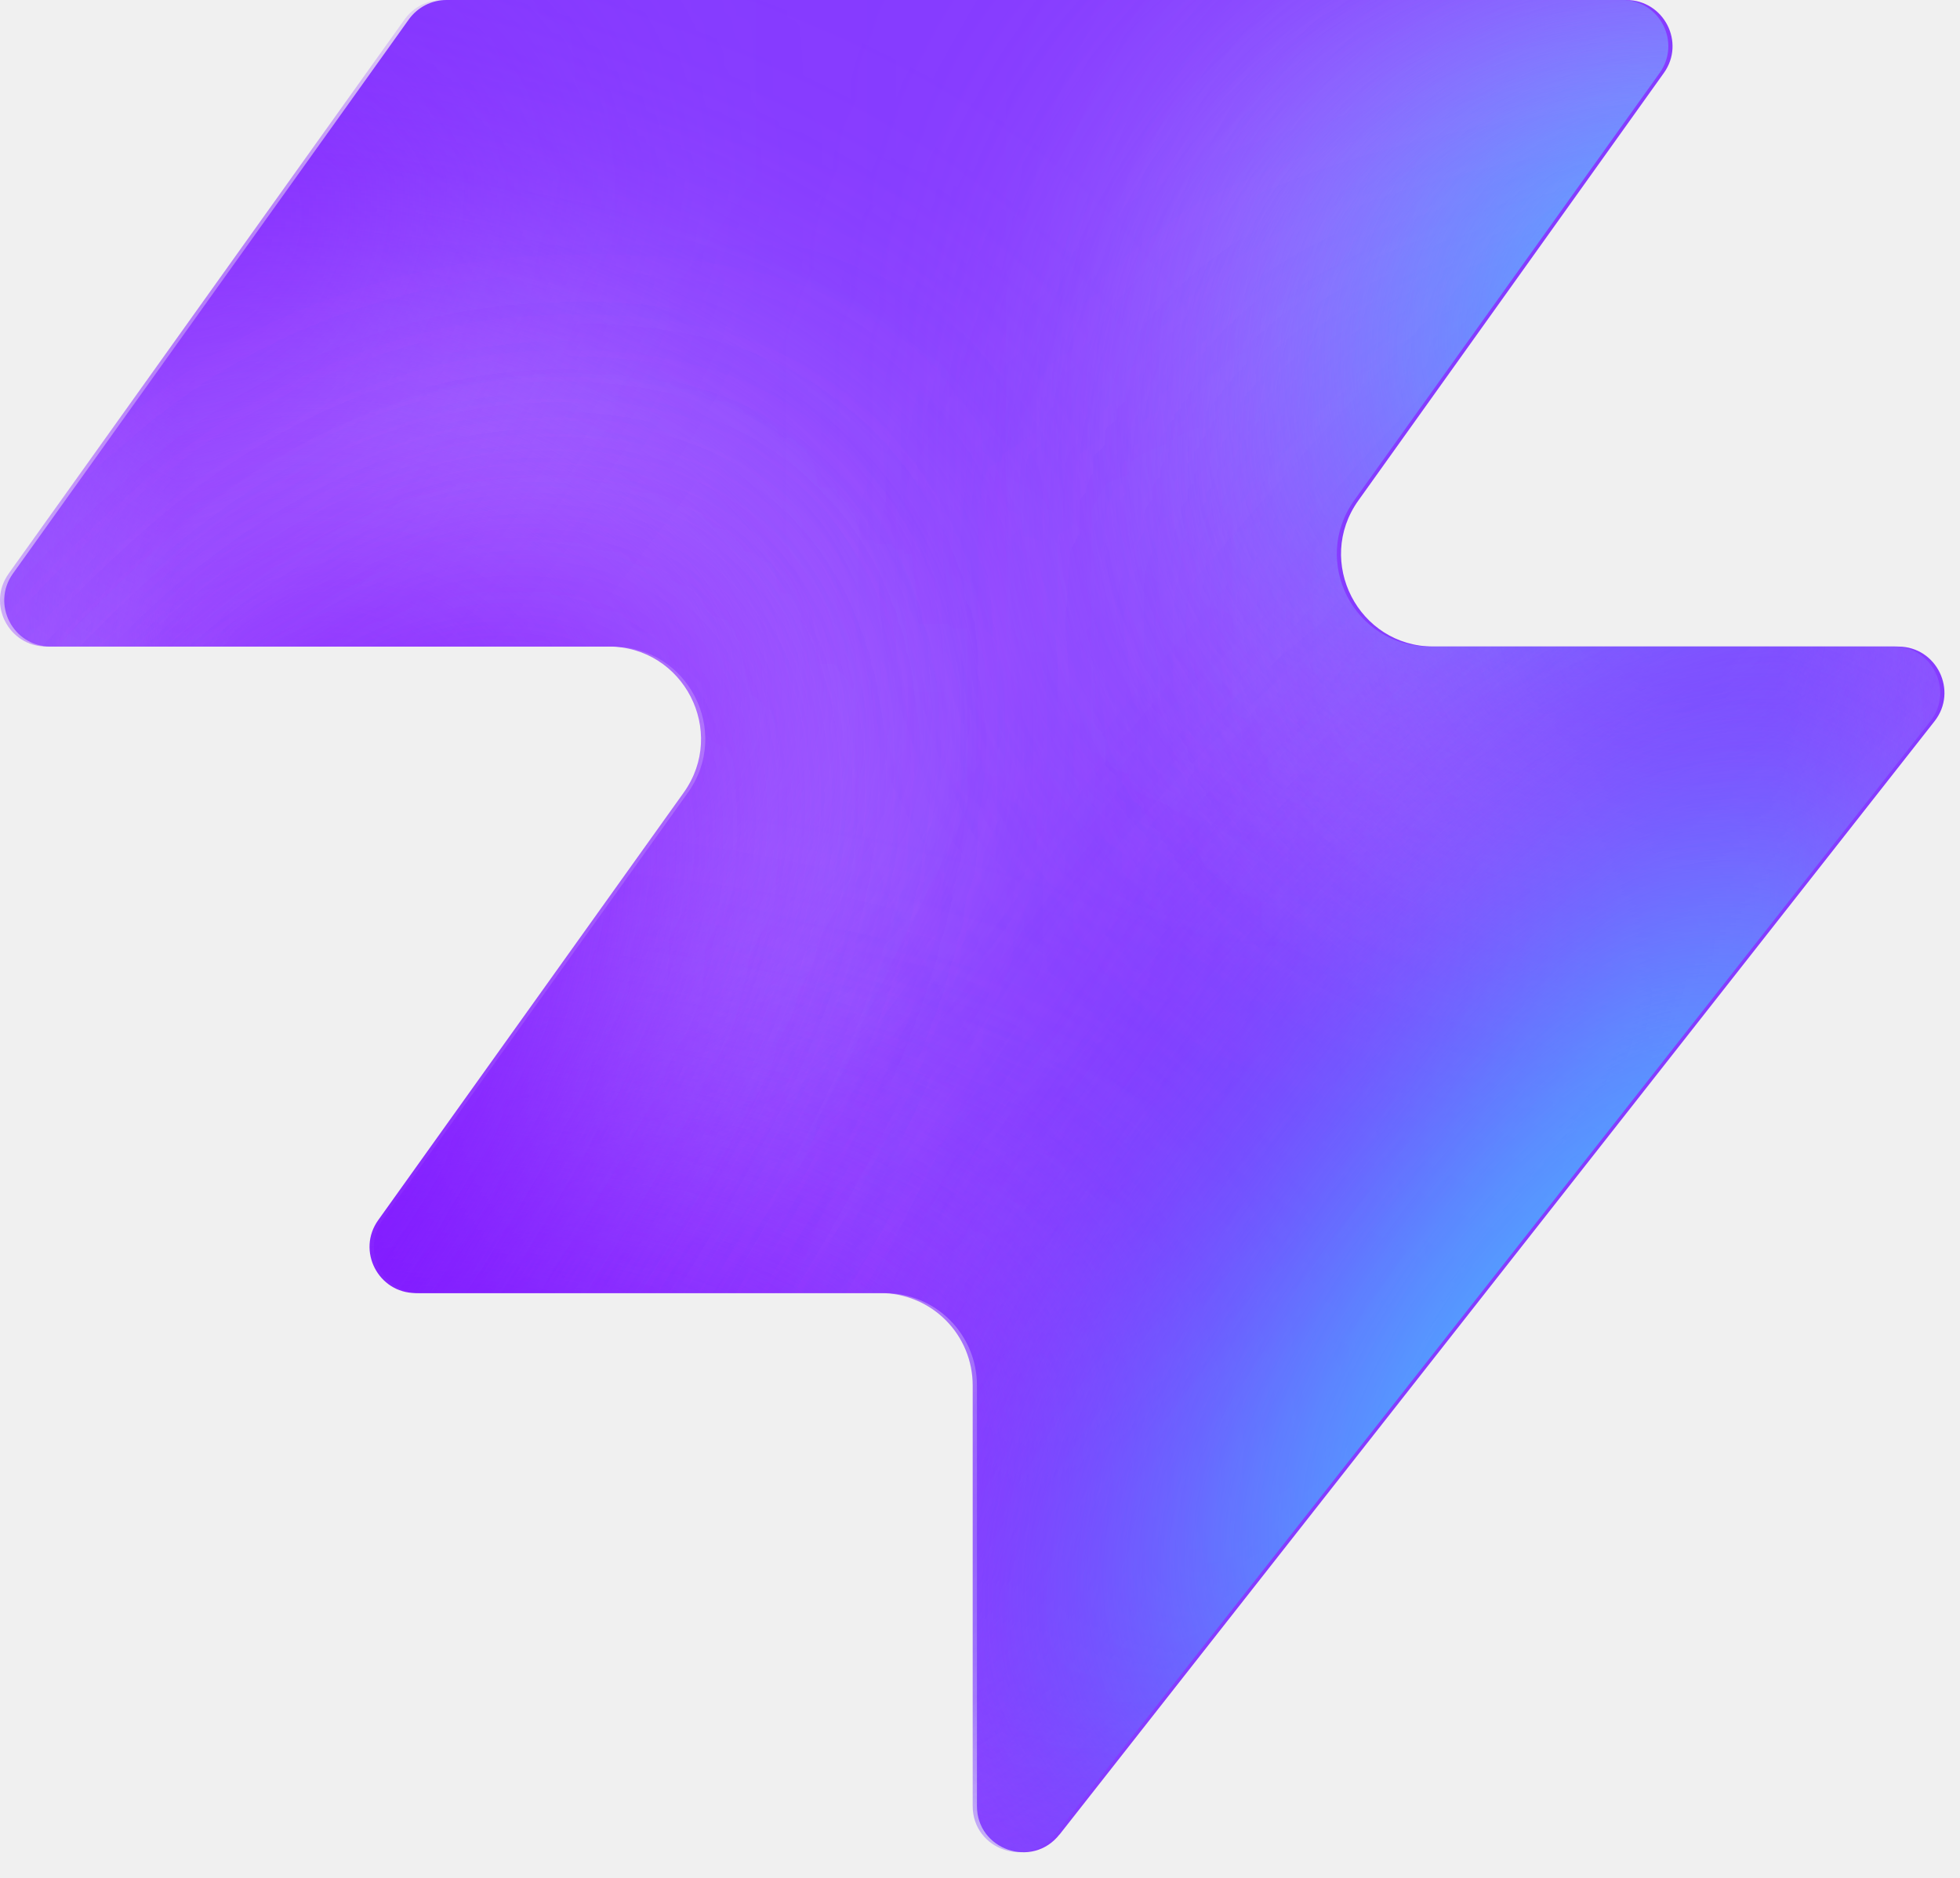
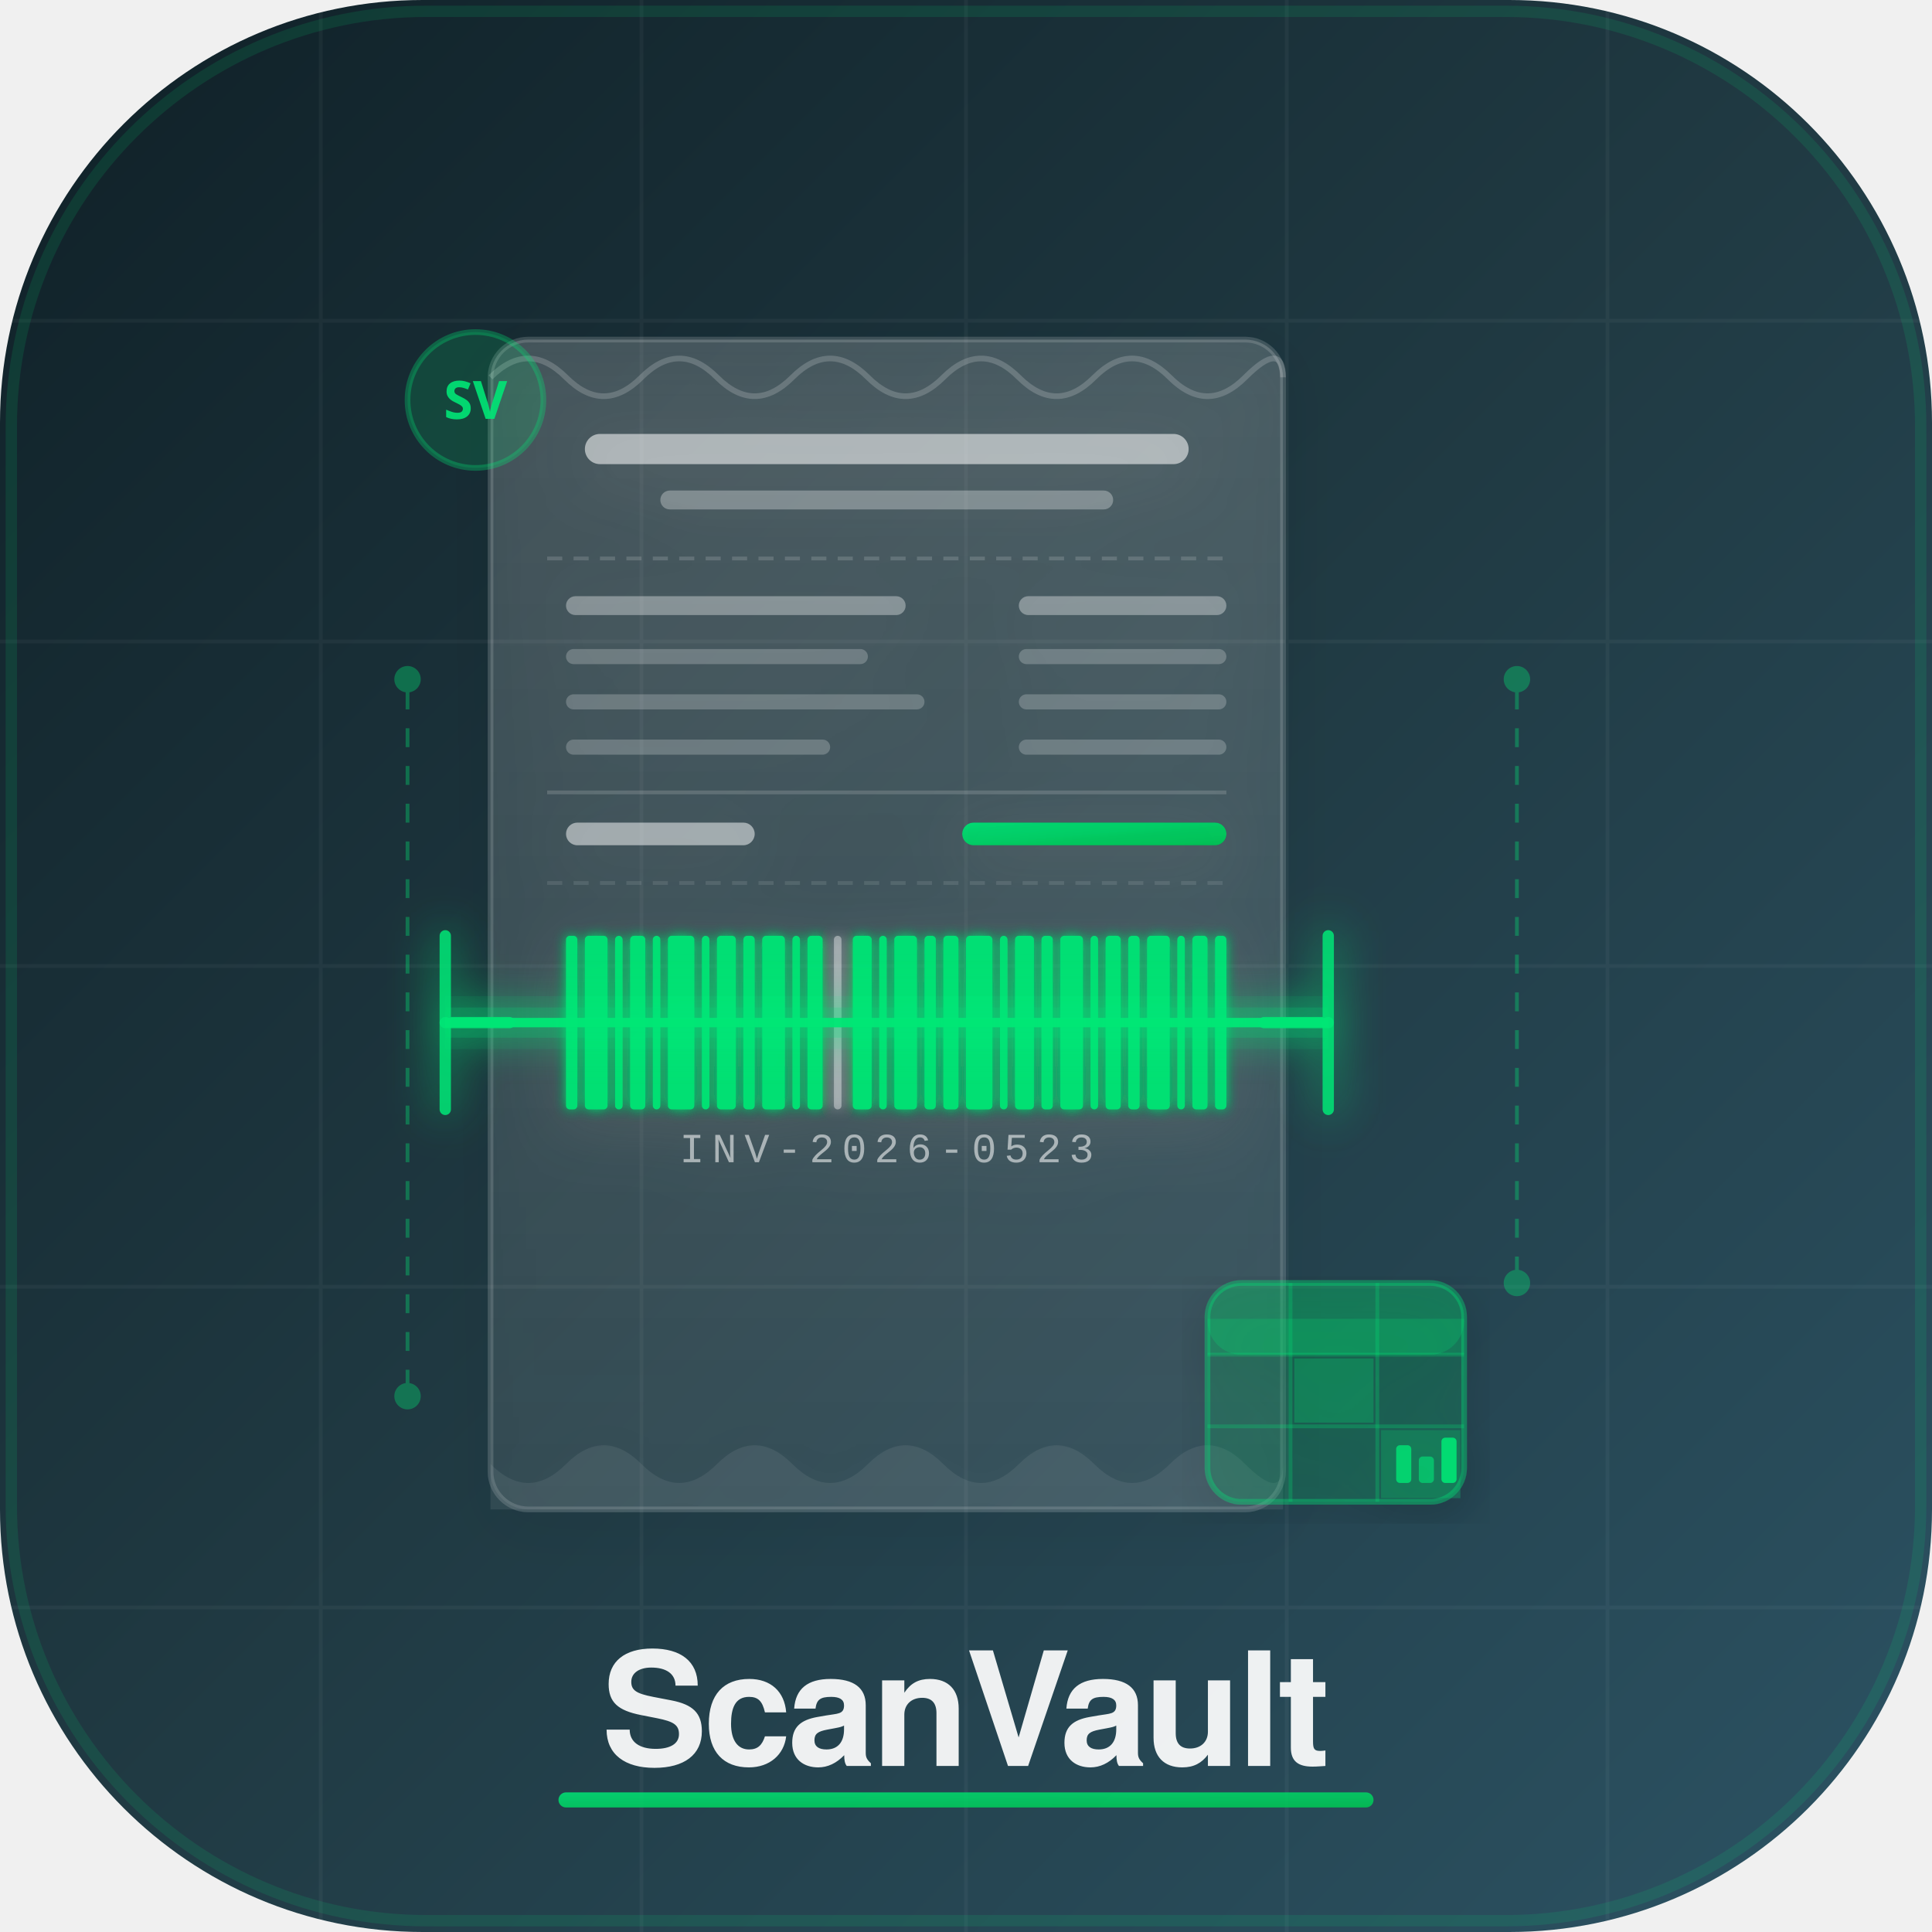
- <svg xmlns="http://www.w3.org/2000/svg" width="48" height="46" fill="none" viewBox="0 0 48 46">
-   <path fill="#863bff" d="M25.946 44.938c-.664.845-2.021.375-2.021-.698V33.937a2.26 2.26 0 0 0-2.262-2.262H10.287c-.92 0-1.456-1.04-.92-1.788l7.48-10.471c1.07-1.497 0-3.578-1.842-3.578H1.237c-.92 0-1.456-1.04-.92-1.788L10.013.474c.214-.297.556-.474.92-.474h28.894c.92 0 1.456 1.04.92 1.788l-7.48 10.471c-1.07 1.498 0 3.579 1.842 3.579h11.377c.943 0 1.473 1.088.89 1.83L25.947 44.94z" style="fill:#863bff;fill:color(display-p3 .525 .23 1);fill-opacity:1" />
-   <mask id="a" width="48" height="46" x="0" y="0" maskUnits="userSpaceOnUse" style="mask-type:alpha">
-     <path fill="#000" d="M25.842 44.938c-.664.844-2.021.375-2.021-.698V33.937a2.26 2.26 0 0 0-2.262-2.262H10.183c-.92 0-1.456-1.04-.92-1.788l7.48-10.471c1.07-1.498 0-3.579-1.842-3.579H1.133c-.92 0-1.456-1.04-.92-1.787L9.91.473c.214-.297.556-.474.92-.474h28.894c.92 0 1.456 1.04.92 1.788l-7.48 10.471c-1.07 1.498 0 3.578 1.842 3.578h11.377c.943 0 1.473 1.088.89 1.832L25.843 44.94z" style="fill:#000;fill-opacity:1" />
-   </mask>
-   <g mask="url(#a)">
-     <g filter="url(#b)">
-       <ellipse cx="5.508" cy="14.704" fill="#ede6ff" rx="5.508" ry="14.704" style="fill:#ede6ff;fill:color(display-p3 .927 .903 1);fill-opacity:1" transform="matrix(.00324 1 1 -.00324 -4.47 31.516)" />
+ <svg xmlns="http://www.w3.org/2000/svg" viewBox="0 0 512 512">
+   <defs>
+     <linearGradient id="bg" x1="0%" y1="0%" x2="100%" y2="100%">
+       <stop offset="0%" stop-color="#0f2027" />
+       <stop offset="50%" stop-color="#203a43" />
+       <stop offset="100%" stop-color="#2c5364" />
+     </linearGradient>
+     <linearGradient id="accentGreen" x1="0%" y1="0%" x2="100%" y2="100%">
+       <stop offset="0%" stop-color="#00e676" />
+       <stop offset="100%" stop-color="#00c853" />
+     </linearGradient>
+     <linearGradient id="beam" x1="0%" y1="0%" x2="0%" y2="100%">
+       <stop offset="0%" stop-color="#00e676" stop-opacity="0" />
+       <stop offset="50%" stop-color="#00e676" stop-opacity="0.85" />
+       <stop offset="100%" stop-color="#00e676" stop-opacity="0" />
+     </linearGradient>
+     <linearGradient id="receipt" x1="0%" y1="0%" x2="0%" y2="100%">
+       <stop offset="0%" stop-color="#ffffff" stop-opacity="0.18" />
+       <stop offset="100%" stop-color="#ffffff" stop-opacity="0.07" />
+     </linearGradient>
+     <filter id="glow" x="-30%" y="-30%" width="160%" height="160%">
+       <feGaussianBlur stdDeviation="6" result="blur" />
+       <feMerge>
+         <feMergeNode in="blur" />
+         <feMergeNode in="SourceGraphic" />
+       </feMerge>
+     </filter>
+     <filter id="shadow" x="-10%" y="-10%" width="120%" height="120%">
+       <feDropShadow dx="0" dy="4" stdDeviation="8" flood-color="#000" flood-opacity="0.4" />
+     </filter>
+     <filter id="lineGlow">
+       <feGaussianBlur stdDeviation="1.5" result="b" />
+       <feMerge>
+         <feMergeNode in="b" />
+         <feMergeNode in="SourceGraphic" />
+       </feMerge>
+     </filter>
+     <clipPath id="roundClip">
+       <rect width="512" height="512" rx="112" ry="112" />
+     </clipPath>
+   </defs>
+   <rect width="512" height="512" rx="112" ry="112" fill="url(#bg)" />
+   <g opacity="0.04" clip-path="url(#roundClip)">
+     <line x1="0" y1="85" x2="512" y2="85" stroke="white" stroke-width="1" />
+     <line x1="0" y1="170" x2="512" y2="170" stroke="white" stroke-width="1" />
+     <line x1="0" y1="256" x2="512" y2="256" stroke="white" stroke-width="1" />
+     <line x1="0" y1="341" x2="512" y2="341" stroke="white" stroke-width="1" />
+     <line x1="0" y1="426" x2="512" y2="426" stroke="white" stroke-width="1" />
+     <line x1="85" y1="0" x2="85" y2="512" stroke="white" stroke-width="1" />
+     <line x1="170" y1="0" x2="170" y2="512" stroke="white" stroke-width="1" />
+     <line x1="256" y1="0" x2="256" y2="512" stroke="white" stroke-width="1" />
+     <line x1="341" y1="0" x2="341" y2="512" stroke="white" stroke-width="1" />
+     <line x1="426" y1="0" x2="426" y2="512" stroke="white" stroke-width="1" />
+   </g>
+   <g filter="url(#shadow)">
+     <rect x="130" y="90" width="210" height="310" rx="10" ry="10" fill="url(#receipt)" stroke="rgba(255,255,255,0.15)" stroke-width="1.5" />
+     <path d="M130,100 Q140,90 150,100 Q160,110 170,100 Q180,90 190,100 Q200,110 210,100 Q220,90 230,100 Q240,110 250,100 Q260,90 270,100 Q280,110 290,100 Q300,90 310,100 Q320,110 330,100 Q340,90 340,100" fill="none" stroke="rgba(255,255,255,0.18)" stroke-width="1.5" />
+     <rect x="155" y="115" width="160" height="8" rx="4" fill="rgba(255,255,255,0.55)" />
+     <rect x="175" y="130" width="120" height="5" rx="2.5" fill="rgba(255,255,255,0.3)" />
+     <line x1="145" y1="148" x2="325" y2="148" stroke="rgba(255,255,255,0.15)" stroke-width="1" stroke-dasharray="4,3" />
+     <rect x="150" y="158" width="90" height="5" rx="2.5" fill="rgba(255,255,255,0.35)" />
+     <rect x="270" y="158" width="55" height="5" rx="2.5" fill="rgba(255,255,255,0.35)" />
+     <rect x="150" y="172" width="80" height="4" rx="2" fill="rgba(255,255,255,0.22)" />
+     <rect x="270" y="172" width="55" height="4" rx="2" fill="rgba(255,255,255,0.22)" />
+     <rect x="150" y="184" width="95" height="4" rx="2" fill="rgba(255,255,255,0.22)" />
+     <rect x="270" y="184" width="55" height="4" rx="2" fill="rgba(255,255,255,0.22)" />
+     <rect x="150" y="196" width="70" height="4" rx="2" fill="rgba(255,255,255,0.22)" />
+     <rect x="270" y="196" width="55" height="4" rx="2" fill="rgba(255,255,255,0.22)" />
+     <line x1="145" y1="210" x2="325" y2="210" stroke="rgba(255,255,255,0.15)" stroke-width="1" />
+     <rect x="150" y="218" width="50" height="6" rx="3" fill="rgba(255,255,255,0.5)" />
+     <rect x="255" y="218" width="70" height="6" rx="3" fill="url(#accentGreen)" opacity="0.9" />
+     <line x1="145" y1="234" x2="325" y2="234" stroke="rgba(255,255,255,0.1)" stroke-width="1" stroke-dasharray="4,3" />
+     <g filter="url(#lineGlow)" opacity="0.95">
+       <rect x="150" y="248" width="3" height="46" rx="1" fill="#00e676" />
+       <rect x="155" y="248" width="6" height="46" rx="1" fill="#00e676" />
+       <rect x="163" y="248" width="2" height="46" rx="1" fill="#00e676" />
+       <rect x="167" y="248" width="4" height="46" rx="1" fill="#00e676" />
+       <rect x="173" y="248" width="2" height="46" rx="1" fill="#00e676" />
+       <rect x="177" y="248" width="7" height="46" rx="1" fill="#00e676" />
+       <rect x="186" y="248" width="2" height="46" rx="1" fill="#00e676" />
+       <rect x="190" y="248" width="5" height="46" rx="1" fill="#00e676" />
+       <rect x="197" y="248" width="3" height="46" rx="1" fill="#00e676" />
+       <rect x="202" y="248" width="6" height="46" rx="1" fill="#00e676" />
+       <rect x="210" y="248" width="2" height="46" rx="1" fill="#00e676" />
+       <rect x="214" y="248" width="4" height="46" rx="1" fill="#00e676" />
+       <rect x="221" y="248" width="2" height="46" rx="1" fill="rgba(255,255,255,0.4)" />
+       <rect x="226" y="248" width="5" height="46" rx="1" fill="#00e676" />
+       <rect x="233" y="248" width="2" height="46" rx="1" fill="#00e676" />
+       <rect x="237" y="248" width="6" height="46" rx="1" fill="#00e676" />
+       <rect x="245" y="248" width="3" height="46" rx="1" fill="#00e676" />
+       <rect x="250" y="248" width="4" height="46" rx="1" fill="#00e676" />
+       <rect x="256" y="248" width="7" height="46" rx="1" fill="#00e676" />
+       <rect x="265" y="248" width="2" height="46" rx="1" fill="#00e676" />
+       <rect x="269" y="248" width="5" height="46" rx="1" fill="#00e676" />
+       <rect x="276" y="248" width="3" height="46" rx="1" fill="#00e676" />
+       <rect x="281" y="248" width="6" height="46" rx="1" fill="#00e676" />
+       <rect x="289" y="248" width="2" height="46" rx="1" fill="#00e676" />
+       <rect x="293" y="248" width="4" height="46" rx="1" fill="#00e676" />
+       <rect x="299" y="248" width="3" height="46" rx="1" fill="#00e676" />
+       <rect x="304" y="248" width="6" height="46" rx="1" fill="#00e676" />
+       <rect x="312" y="248" width="2" height="46" rx="1" fill="#00e676" />
+       <rect x="316" y="248" width="4" height="46" rx="1" fill="#00e676" />
+       <rect x="322" y="248" width="3" height="46" rx="1" fill="#00e676" />
    </g>
-     <g filter="url(#c)">
-       <ellipse cx="10.399" cy="29.851" fill="#ede6ff" rx="10.399" ry="29.851" style="fill:#ede6ff;fill:color(display-p3 .927 .903 1);fill-opacity:1" transform="matrix(.00324 1 1 -.00324 -39.328 7.883)" />
-     </g>
-     <g filter="url(#d)">
-       <ellipse cx="5.508" cy="30.487" fill="#7e14ff" rx="5.508" ry="30.487" style="fill:#7e14ff;fill:color(display-p3 .492 .077 1);fill-opacity:1" transform="rotate(89.814 -25.913 -14.639)scale(1 -1)" />
-     </g>
-     <g filter="url(#e)">
-       <ellipse cx="5.508" cy="30.599" fill="#7e14ff" rx="5.508" ry="30.599" style="fill:#7e14ff;fill:color(display-p3 .492 .077 1);fill-opacity:1" transform="rotate(89.814 -32.644 -3.334)scale(1 -1)" />
-     </g>
-     <g filter="url(#f)">
-       <ellipse cx="5.508" cy="30.599" fill="#7e14ff" rx="5.508" ry="30.599" style="fill:#7e14ff;fill:color(display-p3 .492 .077 1);fill-opacity:1" transform="matrix(.00324 1 1 -.00324 -34.34 30.47)" />
-     </g>
-     <g filter="url(#g)">
-       <ellipse cx="14.072" cy="22.078" fill="#ede6ff" rx="14.072" ry="22.078" style="fill:#ede6ff;fill:color(display-p3 .927 .903 1);fill-opacity:1" transform="rotate(93.35 24.506 48.493)scale(-1 1)" />
-     </g>
-     <g filter="url(#h)">
-       <ellipse cx="3.47" cy="21.501" fill="#7e14ff" rx="3.47" ry="21.501" style="fill:#7e14ff;fill:color(display-p3 .492 .077 1);fill-opacity:1" transform="rotate(89.009 28.708 47.59)scale(-1 1)" />
-     </g>
-     <g filter="url(#i)">
-       <ellipse cx="3.47" cy="21.501" fill="#7e14ff" rx="3.47" ry="21.501" style="fill:#7e14ff;fill:color(display-p3 .492 .077 1);fill-opacity:1" transform="rotate(89.009 28.708 47.59)scale(-1 1)" />
-     </g>
-     <g filter="url(#j)">
-       <ellipse cx=".387" cy="8.972" fill="#7e14ff" rx="4.407" ry="29.108" style="fill:#7e14ff;fill:color(display-p3 .492 .077 1);fill-opacity:1" transform="rotate(39.51 .387 8.972)" />
-     </g>
-     <g filter="url(#k)">
-       <ellipse cx="47.523" cy="-6.092" fill="#7e14ff" rx="4.407" ry="29.108" style="fill:#7e14ff;fill:color(display-p3 .492 .077 1);fill-opacity:1" transform="rotate(37.892 47.523 -6.092)" />
-     </g>
-     <g filter="url(#l)">
-       <ellipse cx="41.412" cy="6.333" fill="#47bfff" rx="5.971" ry="9.665" style="fill:#47bfff;fill:color(display-p3 .28 .748 1);fill-opacity:1" transform="rotate(37.892 41.412 6.333)" />
-     </g>
-     <g filter="url(#m)">
-       <ellipse cx="-1.879" cy="38.332" fill="#7e14ff" rx="4.407" ry="29.108" style="fill:#7e14ff;fill:color(display-p3 .492 .077 1);fill-opacity:1" transform="rotate(37.892 -1.88 38.332)" />
-     </g>
-     <g filter="url(#n)">
-       <ellipse cx="-1.879" cy="38.332" fill="#7e14ff" rx="4.407" ry="29.108" style="fill:#7e14ff;fill:color(display-p3 .492 .077 1);fill-opacity:1" transform="rotate(37.892 -1.88 38.332)" />
-     </g>
-     <g filter="url(#o)">
-       <ellipse cx="35.651" cy="29.907" fill="#7e14ff" rx="4.407" ry="29.108" style="fill:#7e14ff;fill:color(display-p3 .492 .077 1);fill-opacity:1" transform="rotate(37.892 35.651 29.907)" />
-     </g>
-     <g filter="url(#p)">
-       <ellipse cx="38.418" cy="32.4" fill="#47bfff" rx="5.971" ry="15.297" style="fill:#47bfff;fill:color(display-p3 .28 .748 1);fill-opacity:1" transform="rotate(37.892 38.418 32.4)" />
-     </g>
+     <text x="235" y="308" font-family="'Courier New', monospace" font-size="11" fill="rgba(255,255,255,0.55)" text-anchor="middle" letter-spacing="2">INV-2026-0523</text>
+     <path d="M130,388 Q140,398 150,388 Q160,378 170,388 Q180,398 190,388 Q200,378 210,388 Q220,398 230,388 Q240,378 250,388 Q260,398 270,388 Q280,378 290,388 Q300,398 310,388 Q320,378 330,388 Q340,398 340,388 L340,400 L130,400 Z" fill="rgba(255,255,255,0.07)" />
  </g>
-   <defs>
-     <filter id="b" width="60.045" height="41.654" x="-19.77" y="16.149" color-interpolation-filters="sRGB" filterUnits="userSpaceOnUse">
-       <feFlood flood-opacity="0" result="BackgroundImageFix" />
-       <feBlend in="SourceGraphic" in2="BackgroundImageFix" result="shape" />
-       <feGaussianBlur result="effect1_foregroundBlur_2002_17158" stdDeviation="7.659" />
-     </filter>
-     <filter id="c" width="90.34" height="51.437" x="-54.613" y="-7.533" color-interpolation-filters="sRGB" filterUnits="userSpaceOnUse">
-       <feFlood flood-opacity="0" result="BackgroundImageFix" />
-       <feBlend in="SourceGraphic" in2="BackgroundImageFix" result="shape" />
-       <feGaussianBlur result="effect1_foregroundBlur_2002_17158" stdDeviation="7.659" />
-     </filter>
-     <filter id="d" width="79.355" height="29.4" x="-49.64" y="2.03" color-interpolation-filters="sRGB" filterUnits="userSpaceOnUse">
-       <feFlood flood-opacity="0" result="BackgroundImageFix" />
-       <feBlend in="SourceGraphic" in2="BackgroundImageFix" result="shape" />
-       <feGaussianBlur result="effect1_foregroundBlur_2002_17158" stdDeviation="4.596" />
-     </filter>
-     <filter id="e" width="79.579" height="29.4" x="-45.045" y="20.029" color-interpolation-filters="sRGB" filterUnits="userSpaceOnUse">
-       <feFlood flood-opacity="0" result="BackgroundImageFix" />
-       <feBlend in="SourceGraphic" in2="BackgroundImageFix" result="shape" />
-       <feGaussianBlur result="effect1_foregroundBlur_2002_17158" stdDeviation="4.596" />
-     </filter>
-     <filter id="f" width="79.579" height="29.4" x="-43.513" y="21.178" color-interpolation-filters="sRGB" filterUnits="userSpaceOnUse">
-       <feFlood flood-opacity="0" result="BackgroundImageFix" />
-       <feBlend in="SourceGraphic" in2="BackgroundImageFix" result="shape" />
-       <feGaussianBlur result="effect1_foregroundBlur_2002_17158" stdDeviation="4.596" />
-     </filter>
-     <filter id="g" width="74.749" height="58.852" x="15.756" y="-17.901" color-interpolation-filters="sRGB" filterUnits="userSpaceOnUse">
-       <feFlood flood-opacity="0" result="BackgroundImageFix" />
-       <feBlend in="SourceGraphic" in2="BackgroundImageFix" result="shape" />
-       <feGaussianBlur result="effect1_foregroundBlur_2002_17158" stdDeviation="7.659" />
-     </filter>
-     <filter id="h" width="61.377" height="25.362" x="23.548" y="2.284" color-interpolation-filters="sRGB" filterUnits="userSpaceOnUse">
-       <feFlood flood-opacity="0" result="BackgroundImageFix" />
-       <feBlend in="SourceGraphic" in2="BackgroundImageFix" result="shape" />
-       <feGaussianBlur result="effect1_foregroundBlur_2002_17158" stdDeviation="4.596" />
-     </filter>
-     <filter id="i" width="61.377" height="25.362" x="23.548" y="2.284" color-interpolation-filters="sRGB" filterUnits="userSpaceOnUse">
-       <feFlood flood-opacity="0" result="BackgroundImageFix" />
-       <feBlend in="SourceGraphic" in2="BackgroundImageFix" result="shape" />
-       <feGaussianBlur result="effect1_foregroundBlur_2002_17158" stdDeviation="4.596" />
-     </filter>
-     <filter id="j" width="56.045" height="63.649" x="-27.636" y="-22.853" color-interpolation-filters="sRGB" filterUnits="userSpaceOnUse">
-       <feFlood flood-opacity="0" result="BackgroundImageFix" />
-       <feBlend in="SourceGraphic" in2="BackgroundImageFix" result="shape" />
-       <feGaussianBlur result="effect1_foregroundBlur_2002_17158" stdDeviation="4.596" />
-     </filter>
-     <filter id="k" width="54.814" height="64.646" x="20.116" y="-38.415" color-interpolation-filters="sRGB" filterUnits="userSpaceOnUse">
-       <feFlood flood-opacity="0" result="BackgroundImageFix" />
-       <feBlend in="SourceGraphic" in2="BackgroundImageFix" result="shape" />
-       <feGaussianBlur result="effect1_foregroundBlur_2002_17158" stdDeviation="4.596" />
-     </filter>
-     <filter id="l" width="33.541" height="35.313" x="24.641" y="-11.323" color-interpolation-filters="sRGB" filterUnits="userSpaceOnUse">
-       <feFlood flood-opacity="0" result="BackgroundImageFix" />
-       <feBlend in="SourceGraphic" in2="BackgroundImageFix" result="shape" />
-       <feGaussianBlur result="effect1_foregroundBlur_2002_17158" stdDeviation="4.596" />
-     </filter>
-     <filter id="m" width="54.814" height="64.646" x="-29.286" y="6.009" color-interpolation-filters="sRGB" filterUnits="userSpaceOnUse">
-       <feFlood flood-opacity="0" result="BackgroundImageFix" />
-       <feBlend in="SourceGraphic" in2="BackgroundImageFix" result="shape" />
-       <feGaussianBlur result="effect1_foregroundBlur_2002_17158" stdDeviation="4.596" />
-     </filter>
-     <filter id="n" width="54.814" height="64.646" x="-29.286" y="6.009" color-interpolation-filters="sRGB" filterUnits="userSpaceOnUse">
-       <feFlood flood-opacity="0" result="BackgroundImageFix" />
-       <feBlend in="SourceGraphic" in2="BackgroundImageFix" result="shape" />
-       <feGaussianBlur result="effect1_foregroundBlur_2002_17158" stdDeviation="4.596" />
-     </filter>
-     <filter id="o" width="54.814" height="64.646" x="8.244" y="-2.416" color-interpolation-filters="sRGB" filterUnits="userSpaceOnUse">
-       <feFlood flood-opacity="0" result="BackgroundImageFix" />
-       <feBlend in="SourceGraphic" in2="BackgroundImageFix" result="shape" />
-       <feGaussianBlur result="effect1_foregroundBlur_2002_17158" stdDeviation="4.596" />
-     </filter>
-     <filter id="p" width="39.409" height="43.623" x="18.713" y="10.588" color-interpolation-filters="sRGB" filterUnits="userSpaceOnUse">
-       <feFlood flood-opacity="0" result="BackgroundImageFix" />
-       <feBlend in="SourceGraphic" in2="BackgroundImageFix" result="shape" />
-       <feGaussianBlur result="effect1_foregroundBlur_2002_17158" stdDeviation="4.596" />
-     </filter>
-   </defs>
+   <g filter="url(#glow)">
+     <line x1="118" y1="271" x2="352" y2="271" stroke="#00e676" stroke-width="2.5" opacity="0.95" />
+     <line x1="118" y1="271" x2="352" y2="271" stroke="#00e676" stroke-width="8" opacity="0.18" />
+     <line x1="118" y1="271" x2="352" y2="271" stroke="#00ff88" stroke-width="14" opacity="0.07" />
+     <path d="M118,248 L118,271 L135,271" fill="none" stroke="#00e676" stroke-width="3" stroke-linecap="round" stroke-linejoin="round" opacity="0.85" />
+     <path d="M118,294 L118,271" fill="none" stroke="#00e676" stroke-width="3" stroke-linecap="round" stroke-linejoin="round" opacity="0.85" />
+     <path d="M352,248 L352,271 L335,271" fill="none" stroke="#00e676" stroke-width="3" stroke-linecap="round" stroke-linejoin="round" opacity="0.85" />
+     <path d="M352,294 L352,271" fill="none" stroke="#00e676" stroke-width="3" stroke-linecap="round" stroke-linejoin="round" opacity="0.85" />
+   </g>
+   <g transform="translate(320, 340)" filter="url(#shadow)">
+     <rect x="0" y="0" width="68" height="58" rx="9" fill="rgba(0,198,100,0.18)" stroke="rgba(0,230,118,0.35)" stroke-width="1.5" />
+     <line x1="22" y1="0" x2="22" y2="58" stroke="rgba(0,230,118,0.25)" stroke-width="1" />
+     <line x1="45" y1="0" x2="45" y2="58" stroke="rgba(0,230,118,0.25)" stroke-width="1" />
+     <line x1="0" y1="19" x2="68" y2="19" stroke="rgba(0,230,118,0.25)" stroke-width="1" />
+     <line x1="0" y1="38" x2="68" y2="38" stroke="rgba(0,230,118,0.25)" stroke-width="1" />
+     <rect x="0" y="0" width="68" height="19" rx="9" fill="rgba(0,230,118,0.2)" />
+     <rect x="0" y="9.5" width="68" height="9.5" fill="rgba(0,230,118,0.2)" />
+     <rect x="23" y="20" width="21" height="17" fill="rgba(0,230,118,0.25)" />
+     <rect x="46" y="39" width="21" height="18" rx="0" fill="rgba(0,230,118,0.2)" />
+     <rect x="50" y="43" width="4" height="10" rx="1" fill="#00e676" opacity="0.8" />
+     <rect x="56" y="46" width="4" height="7" rx="1" fill="#00e676" opacity="0.6" />
+     <rect x="62" y="41" width="4" height="12" rx="1" fill="#00e676" opacity="0.9" />
+   </g>
+   <g transform="translate(108, 88)">
+     <circle cx="18" cy="18" r="18" fill="rgba(0,230,118,0.15)" stroke="rgba(0,230,118,0.3)" stroke-width="1.5" />
+     <text x="18" y="23" font-family="'Arial Black', sans-serif" font-size="14" font-weight="900" fill="#00e676" text-anchor="middle" opacity="0.9">SV</text>
+   </g>
+   <g opacity="0.35">
+     <circle cx="108" cy="180" r="3.5" fill="#00e676" />
+     <circle cx="108" cy="370" r="3.5" fill="#00e676" />
+     <line x1="108" y1="183" x2="108" y2="367" stroke="#00e676" stroke-width="1" stroke-dasharray="5,5" />
+     <circle cx="402" cy="180" r="3.5" fill="#00e676" />
+     <circle cx="402" cy="340" r="3.5" fill="#00e676" />
+     <line x1="402" y1="183" x2="402" y2="337" stroke="#00e676" stroke-width="1" stroke-dasharray="5,5" />
+   </g>
+   <text x="256" y="468" font-family="'Arial Black', 'Helvetica Neue', sans-serif" font-size="42" font-weight="900" fill="white" text-anchor="middle" letter-spacing="-1" opacity="0.92">ScanVault</text>
+   <rect x="148" y="475" width="216" height="4" rx="2" fill="url(#accentGreen)" opacity="0.85" />
+   <rect x="3" y="3" width="506" height="506" rx="110" ry="110" fill="none" stroke="rgba(0,230,118,0.12)" stroke-width="3" />
</svg>
